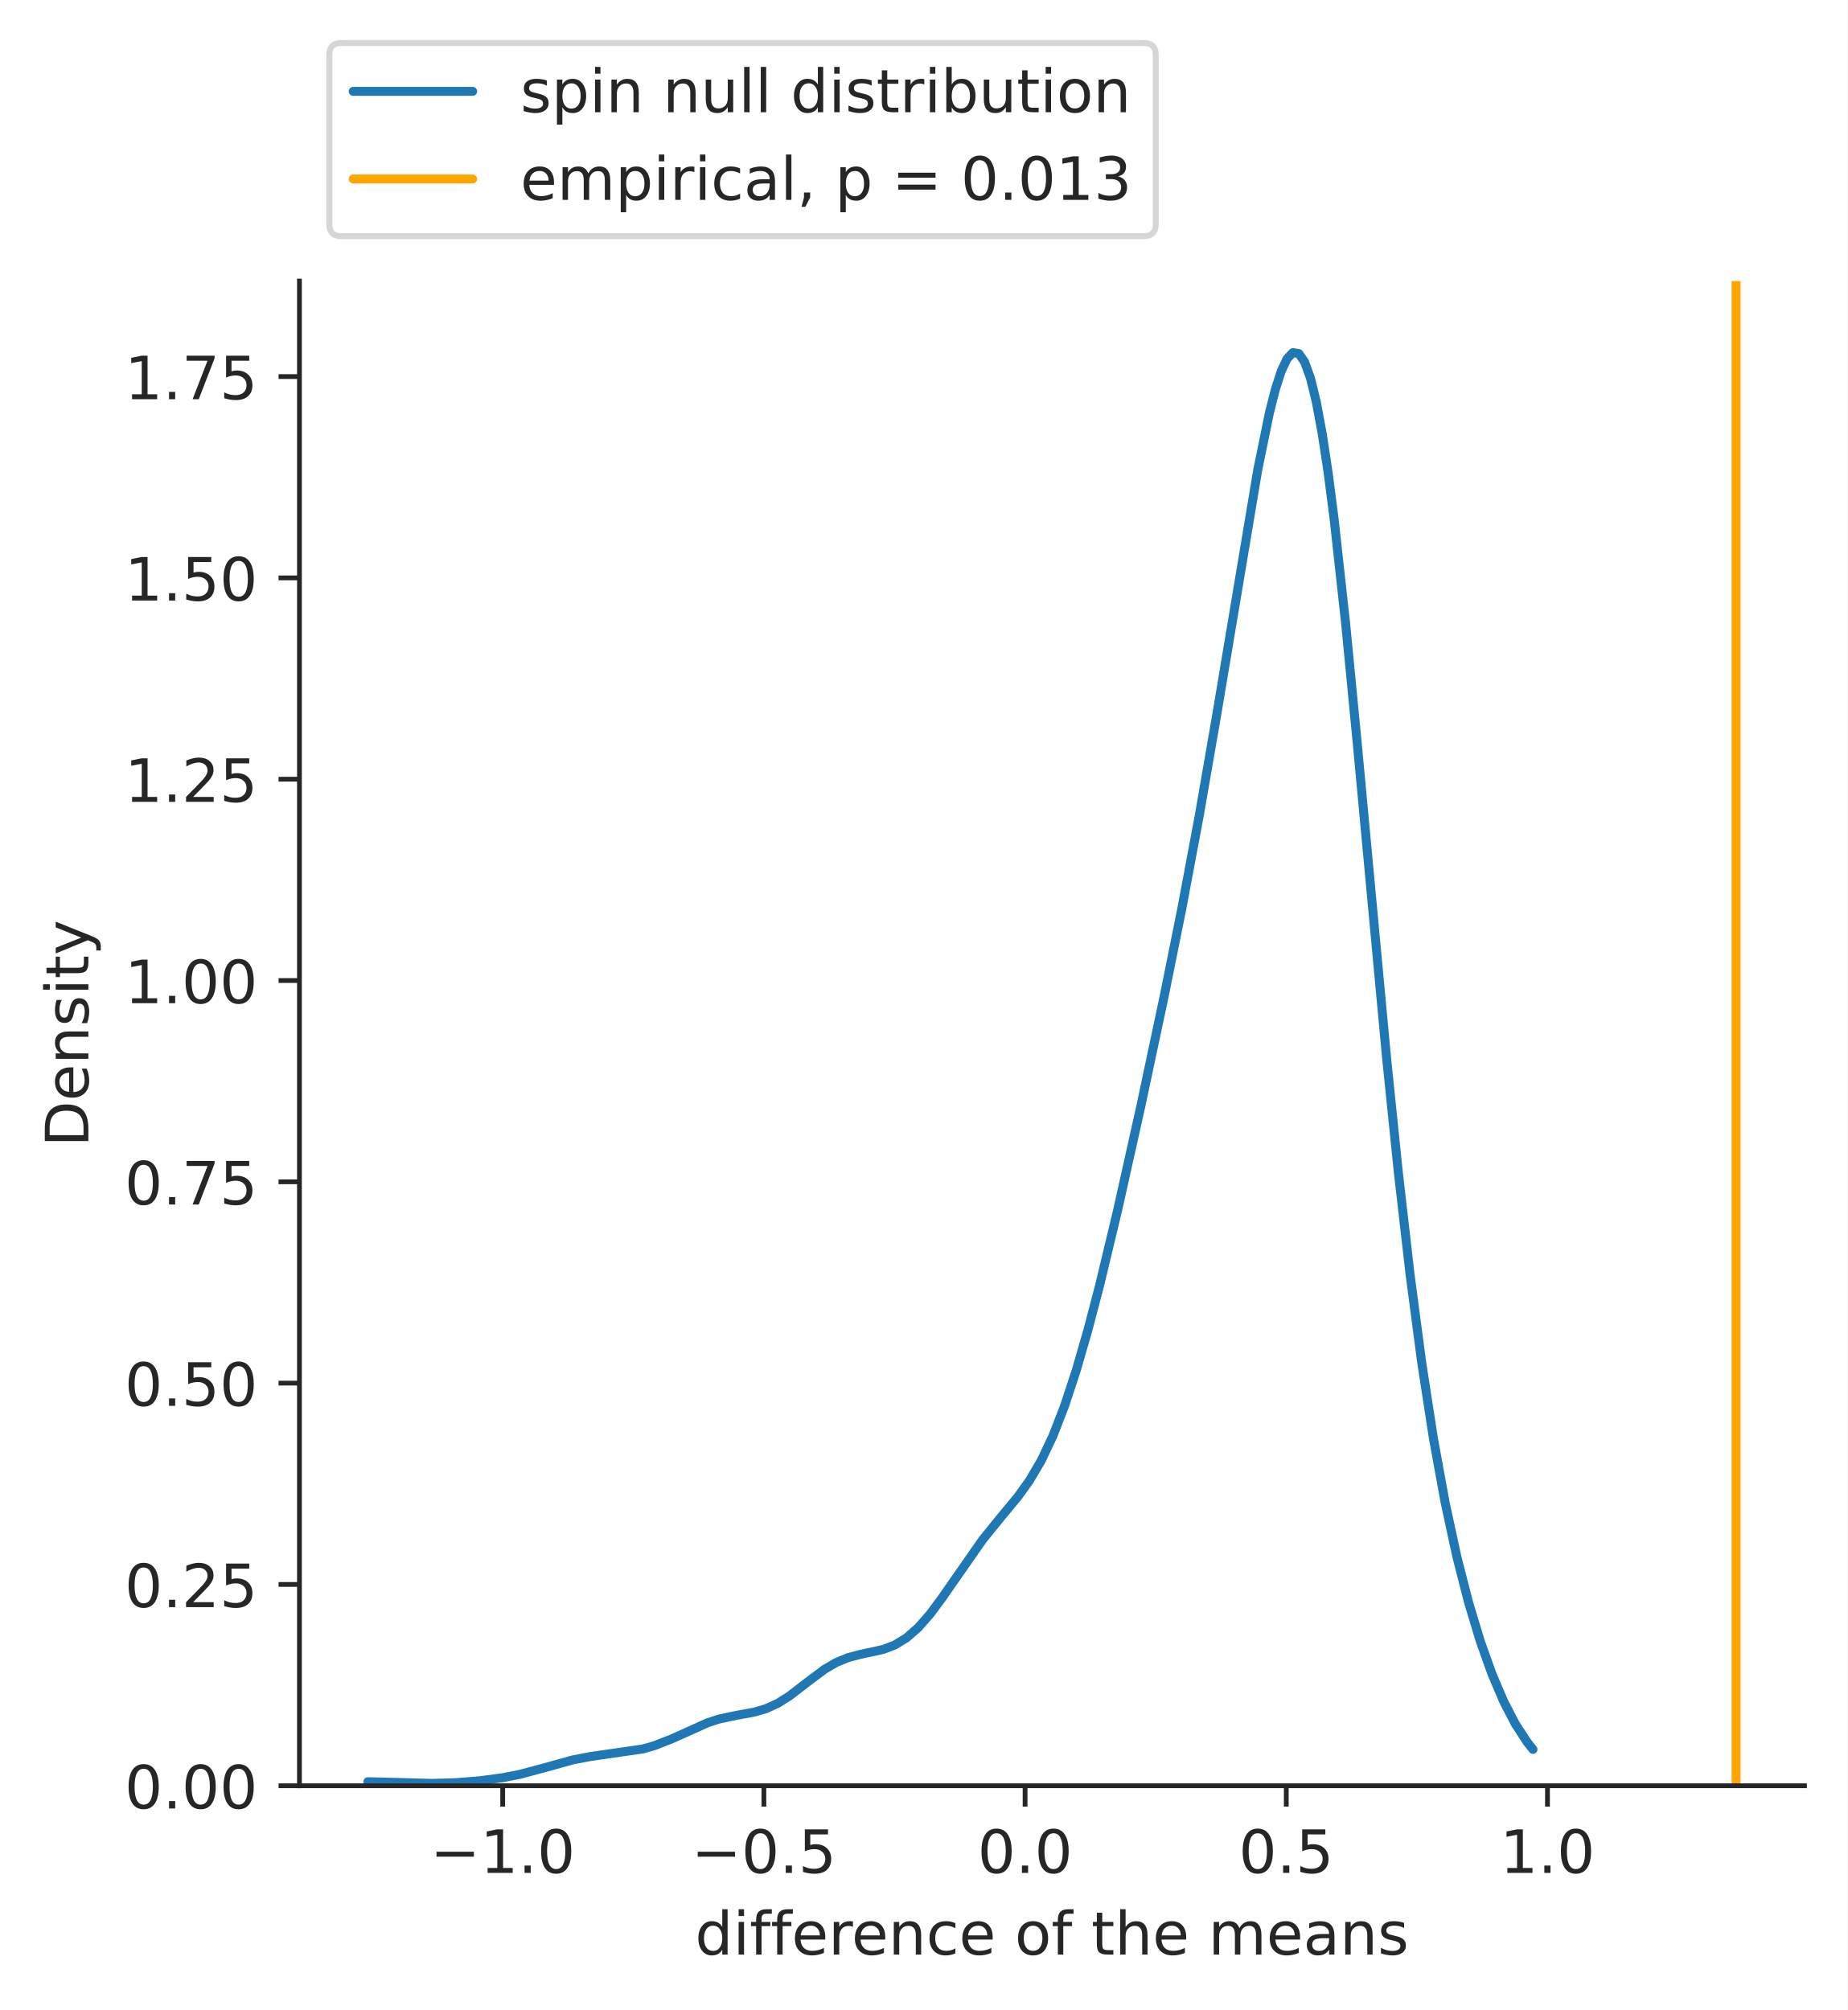
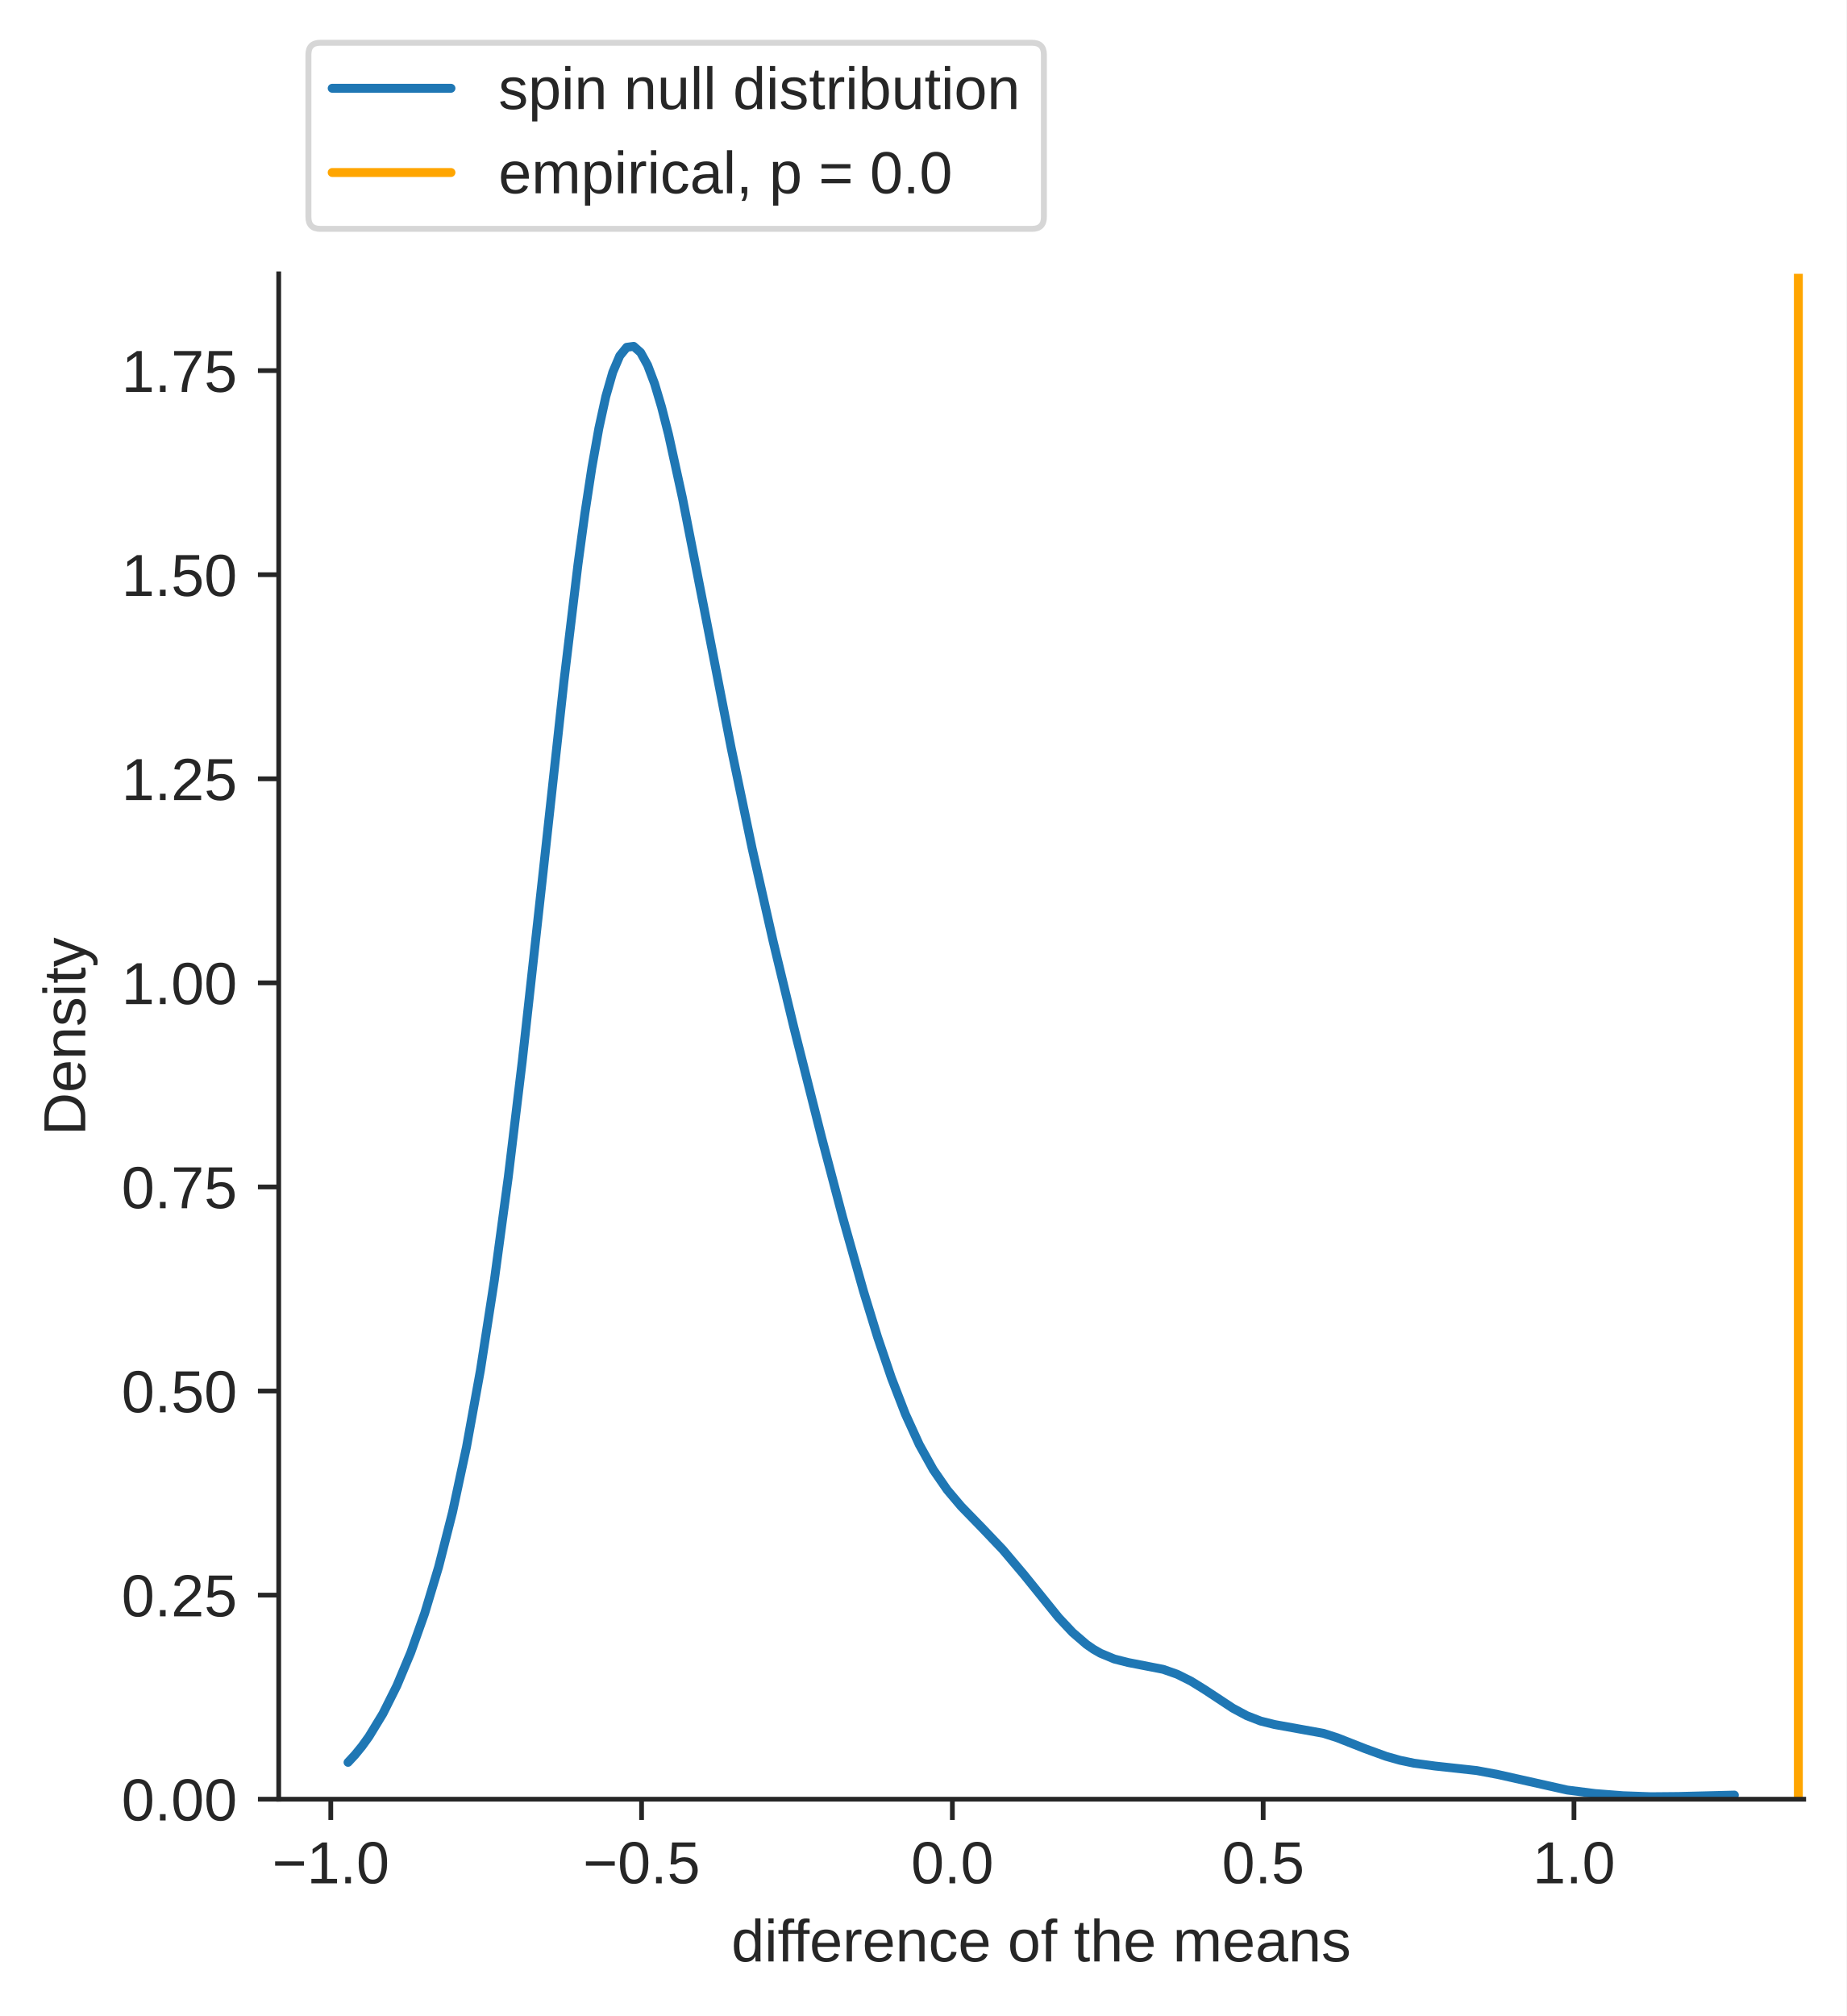
- <svg xmlns="http://www.w3.org/2000/svg" xmlns:xlink="http://www.w3.org/1999/xlink" height="336.652pt" version="1.1" viewBox="0 0 309.363 336.652" width="309.363pt">
+ <svg xmlns="http://www.w3.org/2000/svg" xmlns:xlink="http://www.w3.org/1999/xlink" height="339.317pt" version="1.1" viewBox="0 0 310.862 339.317" width="310.862pt">
  <defs>
    <style type="text/css">*{stroke-linecap:butt;stroke-linejoin:round;}</style>
  </defs>
  <g id="figure_1">
    <g id="patch_1">
-       <path d="M 0 336.652  L 309.363 336.652  L 309.363 0  L 0 0  z " style="fill:#ffffff;" />
+       <path d="M 0 339.317  L 310.862 339.317  L 310.862 0  L 0 0  z " style="fill:#ffffff;" />
    </g>
    <g id="axes_1">
      <g id="patch_2">
-         <path d="M 50.144 299.095  L 302.163 299.095  L 302.163 47.076  L 50.144 47.076  z " style="fill:#ffffff;" />
+         <path d="M 46.923 302.827  L 303.662 302.827  L 303.662 46.088  L 46.923 46.088  z " style="fill:#ffffff;" />
      </g>
      <g id="matplotlib.axis_1">
        <g id="xtick_1">
          <g id="line2d_1">
            <defs>
-               <path d="M 0 0  L 0 3.5  " id="m5f9c86a2fb" style="stroke:#262626;stroke-width:0.8;" />
+               <path d="M 0 0  L 0 3.5  " id="m1526d196ed" style="stroke:#262626;stroke-width:0.8;" />
            </defs>
            <g>
-               <use style="fill:#262626;stroke:#262626;stroke-width:0.8;" x="84.177" xlink:href="#m5f9c86a2fb" y="299.095" />
+               <use style="fill:#262626;stroke:#262626;stroke-width:0.8;" x="55.687" xlink:href="#m1526d196ed" y="302.827" />
            </g>
          </g>
          <g id="text_1">
-             <text style="fill:#262626;font-family:DejaVu Sans;font-size:10px;font-stretch:normal;font-style:normal;font-weight:normal;text-anchor:middle;" transform="rotate(-0, 84.17664, 313.6938)" x="84.177" y="313.694">−1.0</text>
+             <text style="fill:#262626;font-family:Arial;font-size:10px;font-stretch:normal;font-style:normal;font-weight:normal;text-anchor:middle;" transform="rotate(-0, 55.68724, 316.9844)" x="55.687" y="316.984">−1.0</text>
          </g>
        </g>
        <g id="xtick_2">
          <g id="line2d_2">
            <g>
-               <use style="fill:#262626;stroke:#262626;stroke-width:0.8;" x="127.914" xlink:href="#m5f9c86a2fb" y="299.095" />
+               <use style="fill:#262626;stroke:#262626;stroke-width:0.8;" x="108.011" xlink:href="#m1526d196ed" y="302.827" />
            </g>
          </g>
          <g id="text_2">
-             <text style="fill:#262626;font-family:DejaVu Sans;font-size:10px;font-stretch:normal;font-style:normal;font-weight:normal;text-anchor:middle;" transform="rotate(-0, 127.9145, 313.6938)" x="127.914" y="313.694">−0.5</text>
+             <text style="fill:#262626;font-family:Arial;font-size:10px;font-stretch:normal;font-style:normal;font-weight:normal;text-anchor:middle;" transform="rotate(-0, 108.0111, 316.9844)" x="108.011" y="316.984">−0.5</text>
          </g>
        </g>
        <g id="xtick_3">
          <g id="line2d_3">
            <g>
-               <use style="fill:#262626;stroke:#262626;stroke-width:0.8;" x="171.652" xlink:href="#m5f9c86a2fb" y="299.095" />
+               <use style="fill:#262626;stroke:#262626;stroke-width:0.8;" x="160.335" xlink:href="#m1526d196ed" y="302.827" />
            </g>
          </g>
          <g id="text_3">
-             <text style="fill:#262626;font-family:DejaVu Sans;font-size:10px;font-stretch:normal;font-style:normal;font-weight:normal;text-anchor:middle;" transform="rotate(-0, 171.6523, 313.6938)" x="171.652" y="313.694">0.0</text>
+             <text style="fill:#262626;font-family:Arial;font-size:10px;font-stretch:normal;font-style:normal;font-weight:normal;text-anchor:middle;" transform="rotate(-0, 160.335, 316.9844)" x="160.335" y="316.984">0.0</text>
          </g>
        </g>
        <g id="xtick_4">
          <g id="line2d_4">
            <g>
-               <use style="fill:#262626;stroke:#262626;stroke-width:0.8;" x="215.39" xlink:href="#m5f9c86a2fb" y="299.095" />
+               <use style="fill:#262626;stroke:#262626;stroke-width:0.8;" x="212.659" xlink:href="#m1526d196ed" y="302.827" />
            </g>
          </g>
          <g id="text_4">
-             <text style="fill:#262626;font-family:DejaVu Sans;font-size:10px;font-stretch:normal;font-style:normal;font-weight:normal;text-anchor:middle;" transform="rotate(-0, 215.3901, 313.6938)" x="215.39" y="313.694">0.5</text>
+             <text style="fill:#262626;font-family:Arial;font-size:10px;font-stretch:normal;font-style:normal;font-weight:normal;text-anchor:middle;" transform="rotate(-0, 212.6589, 316.9844)" x="212.659" y="316.984">0.5</text>
          </g>
        </g>
        <g id="xtick_5">
          <g id="line2d_5">
            <g>
-               <use style="fill:#262626;stroke:#262626;stroke-width:0.8;" x="259.128" xlink:href="#m5f9c86a2fb" y="299.095" />
+               <use style="fill:#262626;stroke:#262626;stroke-width:0.8;" x="264.983" xlink:href="#m1526d196ed" y="302.827" />
            </g>
          </g>
          <g id="text_5">
-             <text style="fill:#262626;font-family:DejaVu Sans;font-size:10px;font-stretch:normal;font-style:normal;font-weight:normal;text-anchor:middle;" transform="rotate(-0, 259.1279, 313.6938)" x="259.128" y="313.694">1.0</text>
+             <text style="fill:#262626;font-family:Arial;font-size:10px;font-stretch:normal;font-style:normal;font-weight:normal;text-anchor:middle;" transform="rotate(-0, 264.9828, 316.9844)" x="264.983" y="316.984">1.0</text>
          </g>
        </g>
        <g id="text_6">
-           <text style="fill:#262626;font-family:DejaVu Sans;font-size:10px;font-stretch:normal;font-style:normal;font-weight:normal;text-anchor:middle;" transform="rotate(-0, 176.1532, 327.3719)" x="176.153" y="327.372">difference of the means</text>
+           <text style="fill:#262626;font-family:Arial;font-size:10px;font-stretch:normal;font-style:normal;font-weight:normal;text-anchor:middle;" transform="rotate(-0, 175.2929, 330.1297)" x="175.293" y="330.13">difference of the means</text>
        </g>
      </g>
      <g id="matplotlib.axis_2">
        <g id="ytick_1">
          <g id="line2d_6">
            <defs>
-               <path d="M 0 0  L -3.5 0  " id="m185c188d4e" style="stroke:#262626;stroke-width:0.8;" />
+               <path d="M 0 0  L -3.5 0  " id="ma39be61447" style="stroke:#262626;stroke-width:0.8;" />
            </defs>
            <g>
-               <use style="fill:#262626;stroke:#262626;stroke-width:0.8;" x="50.144" xlink:href="#m185c188d4e" y="299.095" />
+               <use style="fill:#262626;stroke:#262626;stroke-width:0.8;" x="46.923" xlink:href="#ma39be61447" y="302.827" />
            </g>
          </g>
          <g id="text_7">
-             <text style="fill:#262626;font-family:DejaVu Sans;font-size:10px;font-stretch:normal;font-style:normal;font-weight:normal;text-anchor:end;" transform="rotate(-0, 43.14375, 302.8945)" x="43.144" y="302.895">0.00</text>
+             <text style="fill:#262626;font-family:Arial;font-size:10px;font-stretch:normal;font-style:normal;font-weight:normal;text-anchor:end;" transform="rotate(-0, 39.92344, 306.4055)" x="39.923" y="306.405">0.00</text>
          </g>
        </g>
        <g id="ytick_2">
          <g id="line2d_7">
            <g>
-               <use style="fill:#262626;stroke:#262626;stroke-width:0.8;" x="50.144" xlink:href="#m185c188d4e" y="265.378" />
+               <use style="fill:#262626;stroke:#262626;stroke-width:0.8;" x="46.923" xlink:href="#ma39be61447" y="268.477" />
            </g>
          </g>
          <g id="text_8">
-             <text style="fill:#262626;font-family:DejaVu Sans;font-size:10px;font-stretch:normal;font-style:normal;font-weight:normal;text-anchor:end;" transform="rotate(-0, 43.14375, 269.1768)" x="43.144" y="269.177">0.25</text>
+             <text style="fill:#262626;font-family:Arial;font-size:10px;font-stretch:normal;font-style:normal;font-weight:normal;text-anchor:end;" transform="rotate(-0, 39.92344, 272.0562)" x="39.923" y="272.056">0.25</text>
          </g>
        </g>
        <g id="ytick_3">
          <g id="line2d_8">
            <g>
-               <use style="fill:#262626;stroke:#262626;stroke-width:0.8;" x="50.144" xlink:href="#m185c188d4e" y="231.66" />
+               <use style="fill:#262626;stroke:#262626;stroke-width:0.8;" x="46.923" xlink:href="#ma39be61447" y="234.128" />
            </g>
          </g>
          <g id="text_9">
-             <text style="fill:#262626;font-family:DejaVu Sans;font-size:10px;font-stretch:normal;font-style:normal;font-weight:normal;text-anchor:end;" transform="rotate(-0, 43.14375, 235.459)" x="43.144" y="235.459">0.50</text>
+             <text style="fill:#262626;font-family:Arial;font-size:10px;font-stretch:normal;font-style:normal;font-weight:normal;text-anchor:end;" transform="rotate(-0, 39.92344, 237.707)" x="39.923" y="237.707">0.50</text>
          </g>
        </g>
        <g id="ytick_4">
          <g id="line2d_9">
            <g>
-               <use style="fill:#262626;stroke:#262626;stroke-width:0.8;" x="50.144" xlink:href="#m185c188d4e" y="197.942" />
+               <use style="fill:#262626;stroke:#262626;stroke-width:0.8;" x="46.923" xlink:href="#ma39be61447" y="199.779" />
            </g>
          </g>
          <g id="text_10">
-             <text style="fill:#262626;font-family:DejaVu Sans;font-size:10px;font-stretch:normal;font-style:normal;font-weight:normal;text-anchor:end;" transform="rotate(-0, 43.14375, 201.7413)" x="43.144" y="201.741">0.75</text>
+             <text style="fill:#262626;font-family:Arial;font-size:10px;font-stretch:normal;font-style:normal;font-weight:normal;text-anchor:end;" transform="rotate(-0, 39.92344, 203.3578)" x="39.923" y="203.358">0.75</text>
          </g>
        </g>
        <g id="ytick_5">
          <g id="line2d_10">
            <g>
-               <use style="fill:#262626;stroke:#262626;stroke-width:0.8;" x="50.144" xlink:href="#m185c188d4e" y="164.224" />
+               <use style="fill:#262626;stroke:#262626;stroke-width:0.8;" x="46.923" xlink:href="#ma39be61447" y="165.43" />
            </g>
          </g>
          <g id="text_11">
-             <text style="fill:#262626;font-family:DejaVu Sans;font-size:10px;font-stretch:normal;font-style:normal;font-weight:normal;text-anchor:end;" transform="rotate(-0, 43.14375, 168.0235)" x="43.144" y="168.024">1.00</text>
+             <text style="fill:#262626;font-family:Arial;font-size:10px;font-stretch:normal;font-style:normal;font-weight:normal;text-anchor:end;" transform="rotate(-0, 39.92344, 169.0085)" x="39.923" y="169.009">1.00</text>
          </g>
        </g>
        <g id="ytick_6">
          <g id="line2d_11">
            <g>
-               <use style="fill:#262626;stroke:#262626;stroke-width:0.8;" x="50.144" xlink:href="#m185c188d4e" y="130.507" />
+               <use style="fill:#262626;stroke:#262626;stroke-width:0.8;" x="46.923" xlink:href="#ma39be61447" y="131.08" />
            </g>
          </g>
          <g id="text_12">
-             <text style="fill:#262626;font-family:DejaVu Sans;font-size:10px;font-stretch:normal;font-style:normal;font-weight:normal;text-anchor:end;" transform="rotate(-0, 43.14375, 134.3058)" x="43.144" y="134.306">1.25</text>
+             <text style="fill:#262626;font-family:Arial;font-size:10px;font-stretch:normal;font-style:normal;font-weight:normal;text-anchor:end;" transform="rotate(-0, 39.92344, 134.6593)" x="39.923" y="134.659">1.25</text>
          </g>
        </g>
        <g id="ytick_7">
          <g id="line2d_12">
            <g>
-               <use style="fill:#262626;stroke:#262626;stroke-width:0.8;" x="50.144" xlink:href="#m185c188d4e" y="96.789" />
+               <use style="fill:#262626;stroke:#262626;stroke-width:0.8;" x="46.923" xlink:href="#ma39be61447" y="96.731" />
            </g>
          </g>
          <g id="text_13">
-             <text style="fill:#262626;font-family:DejaVu Sans;font-size:10px;font-stretch:normal;font-style:normal;font-weight:normal;text-anchor:end;" transform="rotate(-0, 43.14375, 100.588)" x="43.144" y="100.588">1.50</text>
+             <text style="fill:#262626;font-family:Arial;font-size:10px;font-stretch:normal;font-style:normal;font-weight:normal;text-anchor:end;" transform="rotate(-0, 39.92344, 100.31)" x="39.923" y="100.31">1.50</text>
          </g>
        </g>
        <g id="ytick_8">
          <g id="line2d_13">
            <g>
-               <use style="fill:#262626;stroke:#262626;stroke-width:0.8;" x="50.144" xlink:href="#m185c188d4e" y="63.071" />
+               <use style="fill:#262626;stroke:#262626;stroke-width:0.8;" x="46.923" xlink:href="#ma39be61447" y="62.382" />
            </g>
          </g>
          <g id="text_14">
-             <text style="fill:#262626;font-family:DejaVu Sans;font-size:10px;font-stretch:normal;font-style:normal;font-weight:normal;text-anchor:end;" transform="rotate(-0, 43.14375, 66.87027)" x="43.144" y="66.87">1.75</text>
+             <text style="fill:#262626;font-family:Arial;font-size:10px;font-stretch:normal;font-style:normal;font-weight:normal;text-anchor:end;" transform="rotate(-0, 39.92344, 65.96077)" x="39.923" y="65.961">1.75</text>
          </g>
        </g>
        <g id="text_15">
-           <text style="fill:#262626;font-family:DejaVu Sans;font-size:10px;font-stretch:normal;font-style:normal;font-weight:normal;text-anchor:middle;" transform="rotate(-90, 14.79844, 173.0859)" x="14.798" y="173.086">Density</text>
+           <text style="fill:#262626;font-family:Arial;font-size:10px;font-stretch:normal;font-style:normal;font-weight:normal;text-anchor:middle;" transform="rotate(-90, 14.35781, 174.4571)" x="14.358" y="174.457">Density</text>
        </g>
      </g>
      <g id="line2d_14">
-         <path clip-path="url(#p44edd13798)" d="M 61.599 298.417  L 66.501 298.534  L 72.384 298.695  L 76.305 298.582  L 80.227 298.269  L 84.148 297.752  L 87.09 297.173  L 91.011 296.123  L 95.913 294.763  L 98.854 294.2  L 107.678 292.926  L 109.639 292.36  L 112.58 291.203  L 118.462 288.555  L 120.423 287.916  L 123.364 287.292  L 126.306 286.759  L 128.266 286.187  L 130.227 285.294  L 132.188 284.059  L 135.129 281.793  L 138.07 279.591  L 140.031 278.445  L 141.992 277.639  L 143.953 277.117  L 147.874 276.264  L 149.835 275.516  L 151.796 274.321  L 153.757 272.599  L 155.718 270.368  L 157.678 267.734  L 164.541 257.886  L 167.482 254.259  L 170.423 250.706  L 172.384 247.979  L 174.345 244.651  L 176.306 240.515  L 178.267 235.464  L 180.227 229.501  L 182.188 222.708  L 184.149 215.211  L 187.09 202.949  L 191.012 185.367  L 194.933 166.905  L 197.875 152.302  L 200.816 136.616  L 203.757 119.644  L 210.62 78.647  L 212.581 69.071  L 213.561 65.216  L 214.541 62.173  L 215.522 60.078  L 216.502 59.058  L 217.483 59.217  L 218.463 60.629  L 219.443 63.338  L 220.424 67.348  L 221.404 72.622  L 222.385 79.087  L 223.365 86.635  L 225.326 104.411  L 227.287 124.65  L 232.189 177.238  L 234.149 196.325  L 236.11 213.386  L 238.071 228.24  L 240.032 240.936  L 241.993 251.675  L 243.953 260.733  L 245.914 268.388  L 247.875 274.878  L 249.836 280.371  L 251.797 284.975  L 253.757 288.754  L 255.718 291.767  L 256.699 293.007  L 256.699 293.007  " style="fill:none;stroke:#1f77b4;stroke-linecap:round;stroke-width:1.5;" />
+         <path clip-path="url(#pb421f1a099)" d="M 58.593 296.624  L 59.766 295.361  L 60.939 293.92  L 62.112 292.292  L 64.458 288.441  L 66.803 283.752  L 69.149 278.156  L 71.495 271.544  L 73.841 263.745  L 76.186 254.518  L 78.532 243.578  L 80.878 230.644  L 83.223 215.512  L 85.569 198.132  L 87.915 178.687  L 91.433 146.82  L 94.952 114.581  L 97.298 95.04  L 98.471 86.387  L 99.643 78.697  L 100.816 72.111  L 101.989 66.739  L 103.162 62.654  L 104.335 59.894  L 105.508 58.455  L 106.681 58.294  L 107.853 59.333  L 109.026 61.467  L 110.199 64.567  L 111.372 68.494  L 112.545 73.102  L 114.891 83.803  L 118.409 101.773  L 123.101 125.916  L 126.619 142.775  L 130.138 158.345  L 133.656 172.948  L 138.348 191.541  L 141.866 204.879  L 145.385 217.371  L 147.731 225.008  L 150.076 231.929  L 152.422 238.004  L 154.768 243.149  L 157.114 247.363  L 159.459 250.753  L 161.805 253.531  L 165.324 257.15  L 168.842 260.845  L 172.361 265.005  L 178.225 272.261  L 180.571 274.758  L 182.916 276.779  L 184.089 277.588  L 185.262 278.261  L 187.608 279.235  L 189.954 279.828  L 195.818 280.968  L 198.164 281.789  L 200.509 282.957  L 202.855 284.412  L 207.547 287.508  L 209.892 288.767  L 212.238 289.677  L 214.584 290.26  L 222.794 291.738  L 225.139 292.487  L 229.831 294.33  L 233.349 295.611  L 235.695 296.275  L 238.041 296.765  L 241.559 297.238  L 248.597 298.003  L 252.115 298.658  L 263.844 301.283  L 268.535 301.875  L 273.227 302.242  L 277.918 302.411  L 282.609 302.37  L 291.992 302.135  L 291.992 302.135  " style="fill:none;stroke:#1f77b4;stroke-linecap:round;stroke-width:1.5;" />
      </g>
      <g id="line2d_15">
-         <path clip-path="url(#p44edd13798)" d="M 290.707 299.095  L 290.707 47.076  " style="fill:none;stroke:#ffa500;stroke-linecap:round;stroke-width:1.5;" />
+         <path clip-path="url(#pb421f1a099)" d="M 302.761 302.827  L 302.761 46.088  " style="fill:none;stroke:#ffa500;stroke-linecap:round;stroke-width:1.5;" />
      </g>
      <g id="patch_3">
-         <path d="M 50.144 299.095  L 50.144 47.076  " style="fill:none;stroke:#262626;stroke-linecap:square;stroke-linejoin:miter;stroke-width:0.8;" />
+         <path d="M 46.923 302.827  L 46.923 46.088  " style="fill:none;stroke:#262626;stroke-linecap:square;stroke-linejoin:miter;stroke-width:0.8;" />
      </g>
      <g id="patch_4">
-         <path d="M 50.144 299.095  L 302.163 299.095  " style="fill:none;stroke:#262626;stroke-linecap:square;stroke-linejoin:miter;stroke-width:0.8;" />
+         <path d="M 46.923 302.827  L 303.662 302.827  " style="fill:none;stroke:#262626;stroke-linecap:square;stroke-linejoin:miter;stroke-width:0.8;" />
      </g>
      <g id="legend_1">
        <g id="patch_5">
-           <path d="M 57.144 39.556  L 191.527 39.556  Q 193.527 39.556 193.527 37.556  L 193.527 9.2  Q 193.527 7.2 191.527 7.2  L 57.144 7.2  Q 55.144 7.2 55.144 9.2  L 55.144 37.556  Q 55.144 39.556 57.144 39.556  z " style="fill:#ffffff;opacity:0.8;stroke:#cccccc;stroke-linejoin:miter;" />
+           <path d="M 53.923 38.52  L 173.745 38.52  Q 175.745 38.52 175.745 36.52  L 175.745 9.2  Q 175.745 7.2 173.745 7.2  L 53.923 7.2  Q 51.923 7.2 51.923 9.2  L 51.923 36.52  Q 51.923 38.52 53.923 38.52  z " style="fill:#ffffff;opacity:0.8;stroke:#cccccc;stroke-linejoin:miter;" />
        </g>
        <g id="line2d_16">
-           <path d="M 59.144 15.298  L 79.144 15.298  " style="fill:none;stroke:#1f77b4;stroke-linecap:round;stroke-width:1.5;" />
+           <path d="M 55.923 14.858  L 75.923 14.858  " style="fill:none;stroke:#1f77b4;stroke-linecap:round;stroke-width:1.5;" />
        </g>
        <g id="line2d_17" />
        <g id="text_16">
-           <text style="fill:#262626;font-family:DejaVu Sans;font-size:10px;font-stretch:normal;font-style:normal;font-weight:normal;text-anchor:start;" transform="rotate(-0, 87.14375, 18.79844)" x="87.144" y="18.798">spin null distribution</text>
+           <text style="fill:#262626;font-family:Arial;font-size:10px;font-stretch:normal;font-style:normal;font-weight:normal;text-anchor:start;" transform="rotate(-0, 83.92344, 18.35781)" x="83.923" y="18.358">spin null distribution</text>
        </g>
        <g id="line2d_18">
-           <path d="M 59.144 29.977  L 79.144 29.977  " style="fill:none;stroke:#ffa500;stroke-linecap:round;stroke-width:1.5;" />
+           <path d="M 55.923 29.033  L 75.923 29.033  " style="fill:none;stroke:#ffa500;stroke-linecap:round;stroke-width:1.5;" />
        </g>
        <g id="line2d_19" />
        <g id="text_17">
-           <text style="fill:#262626;font-family:DejaVu Sans;font-size:10px;font-stretch:normal;font-style:normal;font-weight:normal;text-anchor:start;" transform="rotate(-0, 87.14375, 33.47656)" x="87.144" y="33.477">empirical, p = 0.013</text>
+           <text style="fill:#262626;font-family:Arial;font-size:10px;font-stretch:normal;font-style:normal;font-weight:normal;text-anchor:start;" transform="rotate(-0, 83.92344, 32.53281)" x="83.923" y="32.533">empirical, p = 0.0</text>
        </g>
      </g>
    </g>
  </g>
  <defs>
-     <clipPath id="p44edd13798">
-       <rect height="252.019" width="252.019" x="50.144" y="47.076" />
+     <clipPath id="pb421f1a099">
+       <rect height="256.739" width="256.739" x="46.923" y="46.088" />
    </clipPath>
  </defs>
</svg>
